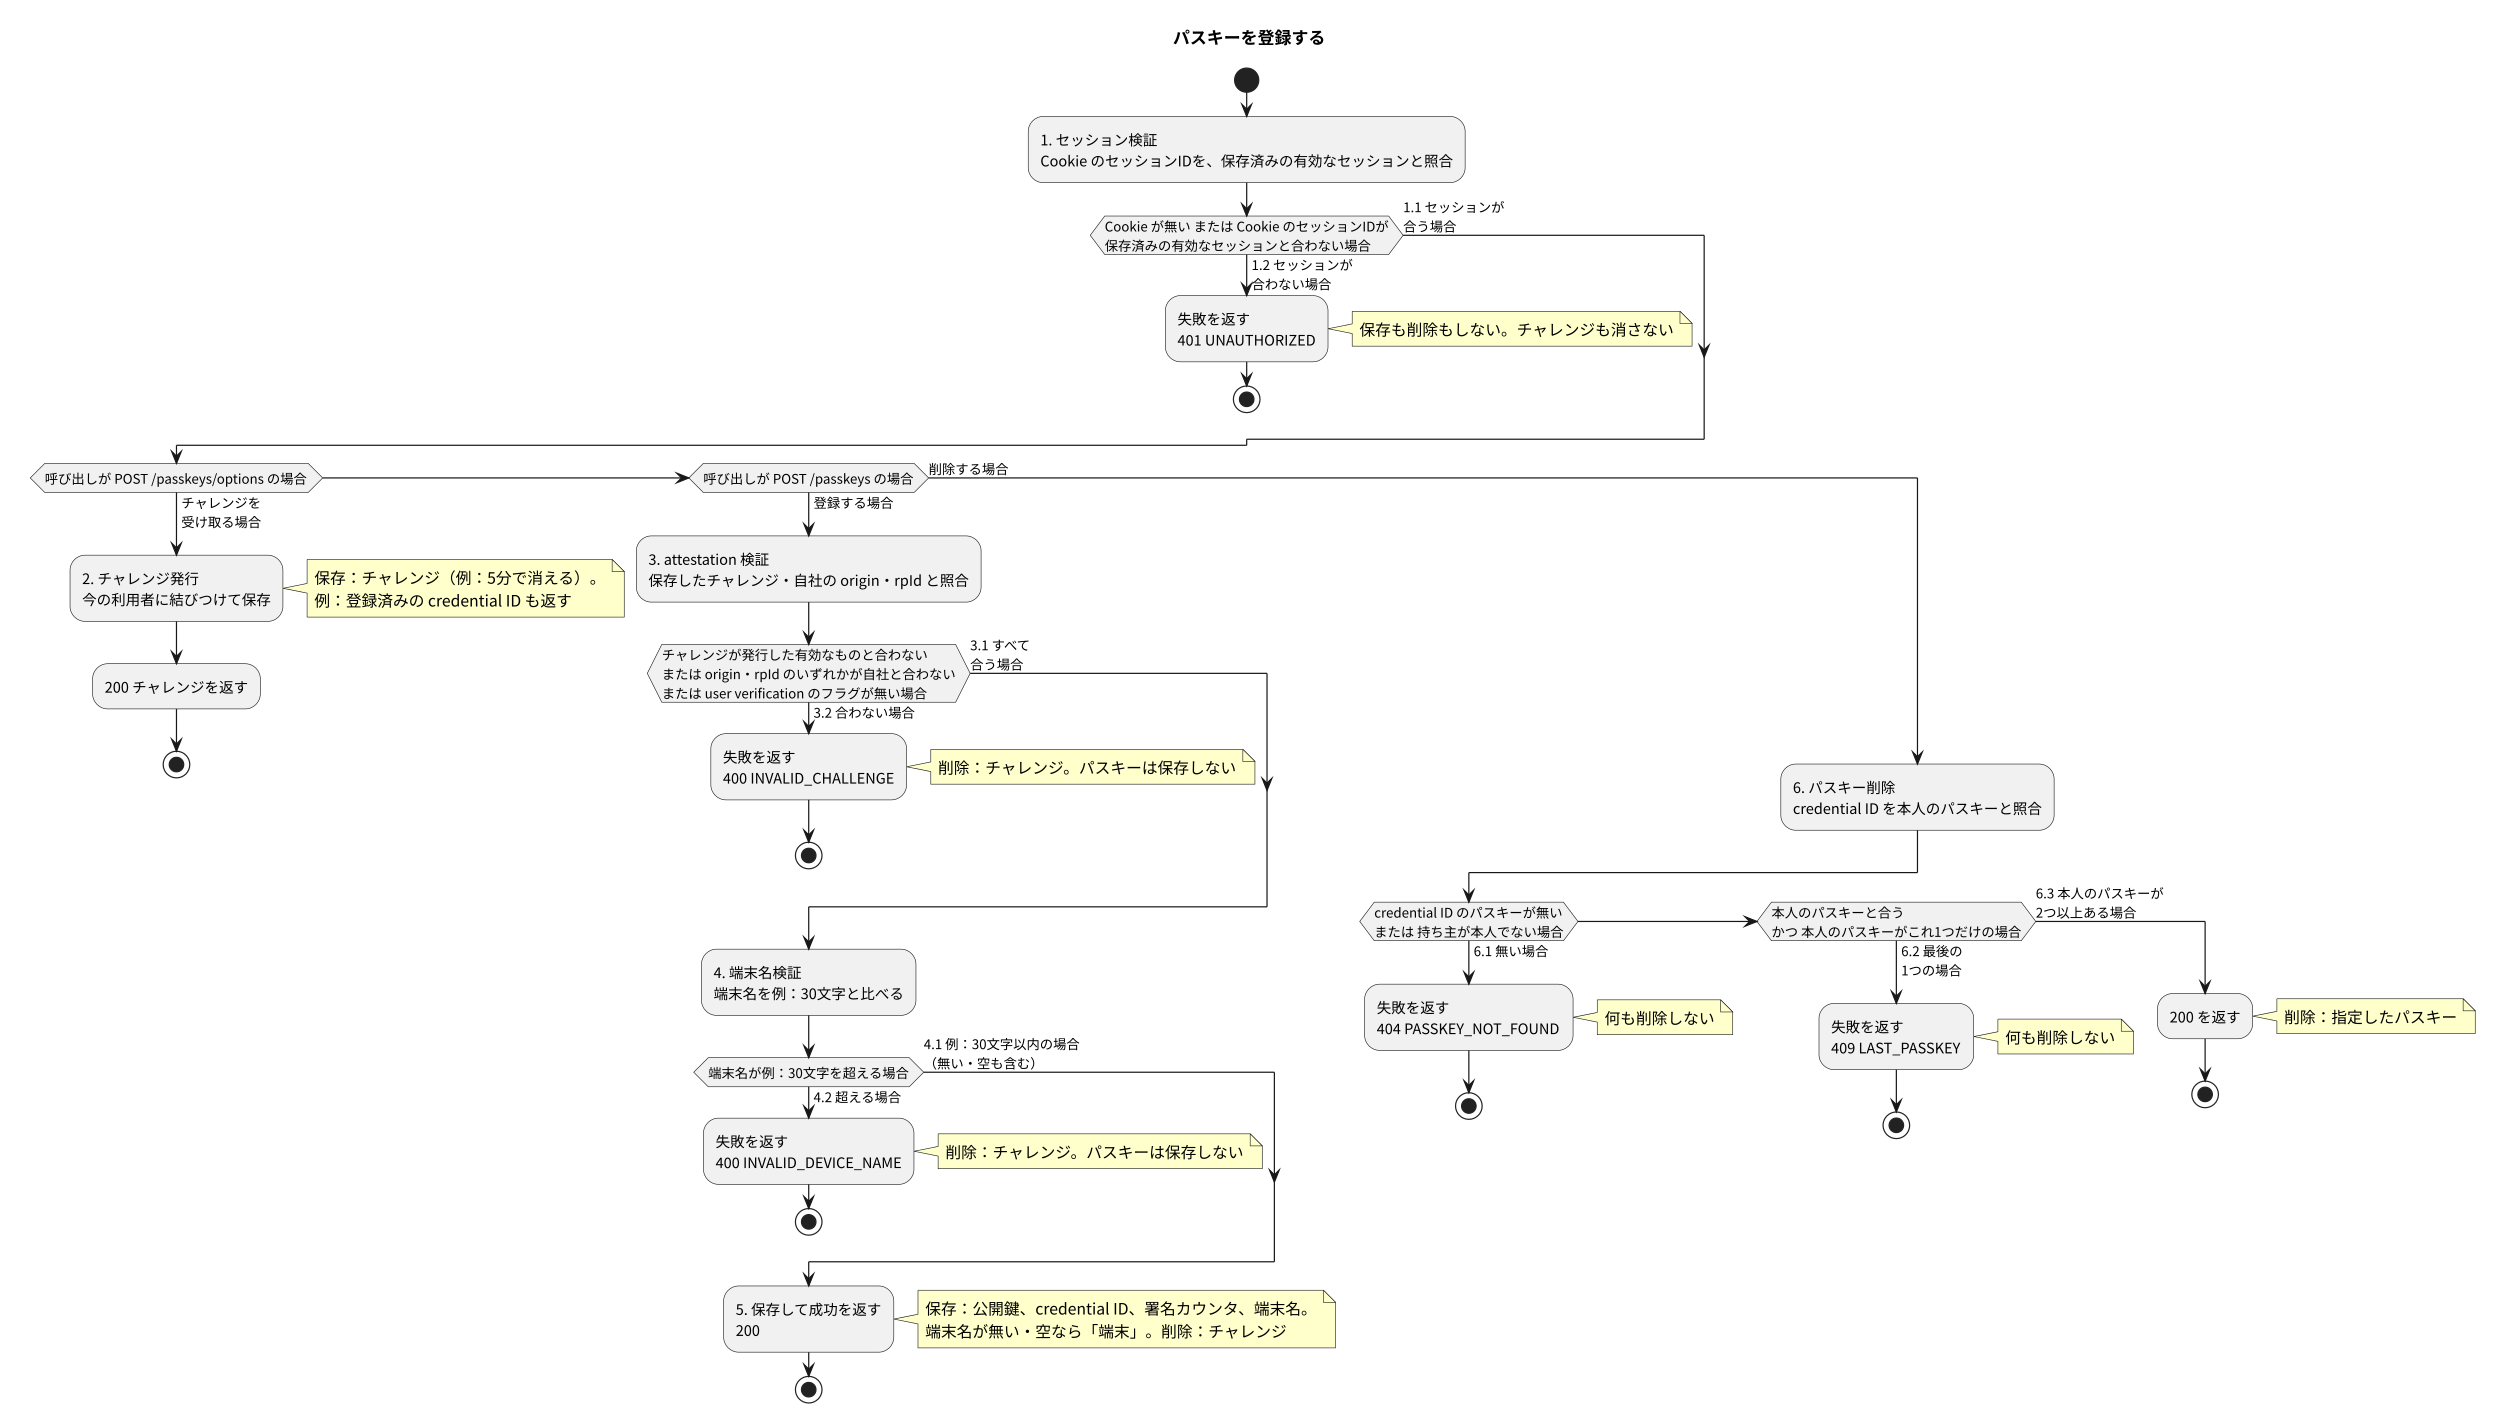
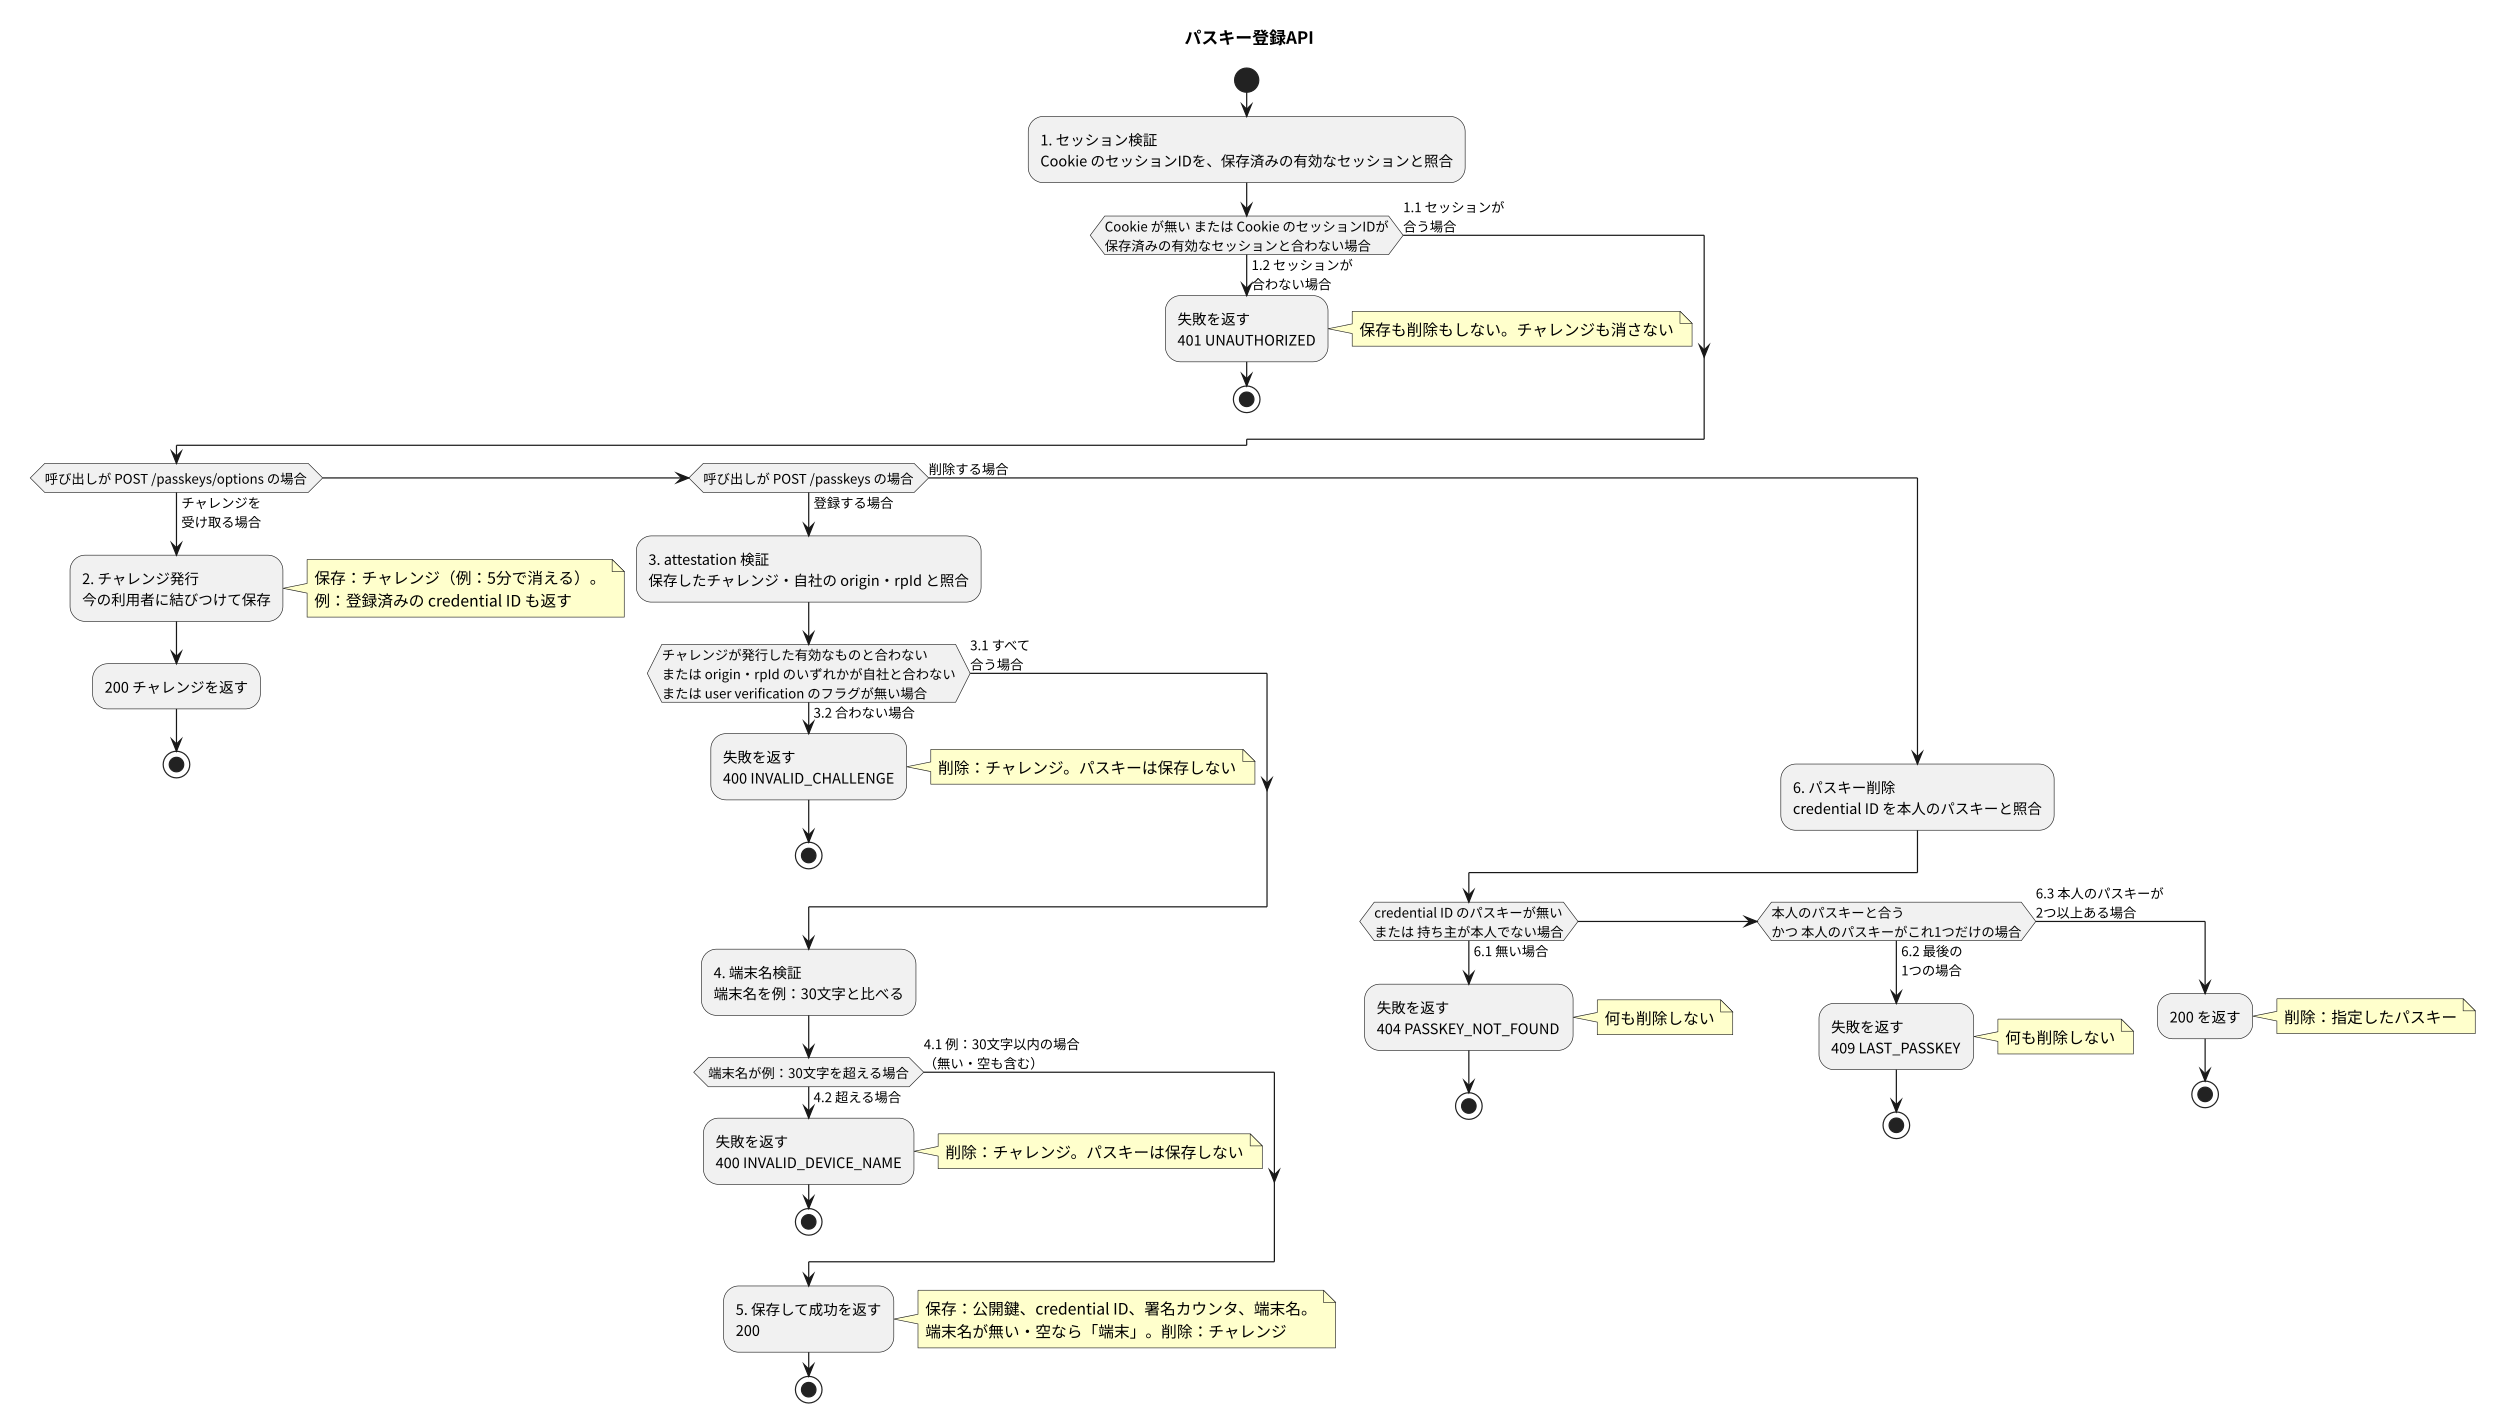
<svg xmlns="http://www.w3.org/2000/svg" version="1.1" data-diagram-type="ACTIVITY" style="width:2067px;height:1179px;background:#FFFFFF;" width="2067px" height="1179px" viewBox="0 0 2067 1179" zoomAndPan="magnify" preserveAspectRatio="none" contentStyleType="text/css">
  <defs />
  <g font-family="sans-serif" lengthAdjust="spacing">
    <g class="title" data-source-line="8">
-       <text x="969.766" y="36.24" fill="#000" font-size="14" textLength="125.999" font-weight="700" font-family="'Noto Sans CJK JP'">パスキーを登録する</text>
+       <text x="979.3" y="36.24" fill="#000" font-size="14" textLength="106.932" font-weight="700" font-family="'Noto Sans CJK JP'">パスキー登録API</text>
    </g>
    <ellipse cx="1030.765" cy="66.272" rx="10" ry="10" fill="#222" style="stroke:#222;stroke-width:1;" />
    <rect x="850.148" y="96.272" width="361.235" height="54.752" fill="#F1F1F1" style="stroke:#181818;stroke-width:0.5;" rx="12.5" ry="12.5" />
    <text x="860.148" y="120.192" fill="#000" font-size="12" textLength="96.685" font-family="'Noto Sans CJK JP'">1. セッション検証</text>
    <text x="860.148" y="137.568" fill="#000" font-size="12" textLength="341.235" font-family="'Noto Sans CJK JP'">Cookie のセッションIDを、保存済みの有効なセッションと照合</text>
    <path d="M1118,257.368 L1118,267.78 L1098,271.78 L1118,275.78 L1118,286.192 A0,0 0 0 0 1118,286.192 L1399,286.192 A0,0 0 0 0 1399,286.192 L1399,267.368 L1389,257.368 L1118,257.368 A0,0 0 0 0 1118,257.368" style="stroke:#181818;stroke-width:0.5;" fill="#FFC" />
    <path d="M1389,257.368 L1389,267.368 L1399,267.368 L1389,257.368" style="stroke:#181818;stroke-width:0.5;" fill="#FFC" />
    <text x="1124" y="277.448" fill="#000" font-size="13" textLength="260" font-family="'Noto Sans CJK JP'">保存も削除もしない。チャレンジも消さない</text>
    <rect x="963.531" y="244.404" width="134.469" height="54.752" fill="#F1F1F1" style="stroke:#181818;stroke-width:0.5;" rx="12.5" ry="12.5" />
    <text x="973.531" y="268.324" fill="#000" font-size="12" textLength="60" font-family="'Noto Sans CJK JP'">失敗を返す</text>
    <text x="973.531" y="285.7" fill="#000" font-size="12" textLength="114.469" font-family="'Noto Sans CJK JP'">401 UNAUTHORIZED</text>
    <ellipse cx="1030.765" cy="330.156" rx="11" ry="11" fill="none" style="stroke:#222;stroke-width:1;" />
    <ellipse cx="1030.765" cy="330.156" rx="6" ry="6" fill="#222" style="stroke:#222;stroke-width:1;" />
    <polygon points="913.402,178.62,1148.129,178.62,1160.129,194.548,1148.129,210.476,913.402,210.476,901.402,194.548,913.402,178.62" fill="#F1F1F1" style="stroke:#181818;stroke-width:0.5;stroke-linejoin:miter;stroke-miterlimit:10;" />
    <text x="1034.765" y="223.236" fill="#000" font-size="11" textLength="83.731" font-family="'Noto Sans CJK JP'">1.2 セッションが</text>
    <text x="1034.765" y="239.164" fill="#000" font-size="11" textLength="66" font-family="'Noto Sans CJK JP'">合わない場合</text>
    <text x="913.402" y="191.38" fill="#000" font-size="11" textLength="234.727" font-family="'Noto Sans CJK JP'">Cookie が無い または Cookie のセッションIDが</text>
    <text x="913.402" y="207.308" fill="#000" font-size="11" textLength="219.998" font-family="'Noto Sans CJK JP'">保存済みの有効なセッションと合わない場合</text>
    <text x="1160.129" y="175.452" fill="#000" font-size="11" textLength="83.731" font-family="'Noto Sans CJK JP'">1.1 セッションが</text>
    <text x="1160.129" y="191.38" fill="#000" font-size="11" textLength="44" font-family="'Noto Sans CJK JP'">合う場合</text>
    <polygon points="37,383.156,254.82,383.156,266.82,395.156,254.82,407.156,37,407.156,25,395.156,37,383.156" fill="#F1F1F1" style="stroke:#181818;stroke-width:0.5;stroke-linejoin:miter;stroke-miterlimit:10;" />
    <text x="149.91" y="419.916" fill="#000" font-size="11" textLength="66" font-family="'Noto Sans CJK JP'">チャレンジを</text>
    <text x="149.91" y="435.844" fill="#000" font-size="11" textLength="66" font-family="'Noto Sans CJK JP'">受け取る場合</text>
    <text x="37" y="399.952" fill="#000" font-size="11" textLength="217.82" font-family="'Noto Sans CJK JP'">呼び出しが POST /passkeys/options の場合</text>
    <path d="M253.911,462.564 L253.911,482.388 L233.911,486.388 L253.911,490.388 L253.911,510.212 A0,0 0 0 0 253.911,510.212 L516.126,510.212 A0,0 0 0 0 516.126,510.212 L516.126,472.564 L506.126,462.564 L253.911,462.564 A0,0 0 0 0 253.911,462.564" style="stroke:#181818;stroke-width:0.5;" fill="#FFC" />
    <path d="M506.126,462.564 L506.126,472.564 L516.126,472.564 L506.126,462.564" style="stroke:#181818;stroke-width:0.5;" fill="#FFC" />
    <text x="259.911" y="482.644" fill="#000" font-size="13" textLength="241.215" font-family="'Noto Sans CJK JP'">保存：チャレンジ（例：5分で消える）。</text>
    <text x="259.911" y="501.468" fill="#000" font-size="13" textLength="213.044" font-family="'Noto Sans CJK JP'">例：登録済みの credential ID も返す</text>
    <rect x="57.91" y="459.012" width="176.001" height="54.752" fill="#F1F1F1" style="stroke:#181818;stroke-width:0.5;" rx="12.5" ry="12.5" />
    <text x="67.91" y="482.932" fill="#000" font-size="12" textLength="96.685" font-family="'Noto Sans CJK JP'">2. チャレンジ発行</text>
    <text x="67.91" y="500.308" fill="#000" font-size="12" textLength="156.001" font-family="'Noto Sans CJK JP'">今の利用者に結びつけて保存</text>
    <rect x="76.576" y="548.764" width="138.669" height="37.376" fill="#F1F1F1" style="stroke:#181818;stroke-width:0.5;" rx="12.5" ry="12.5" />
    <text x="86.576" y="572.684" fill="#000" font-size="12" textLength="118.669" font-family="'Noto Sans CJK JP'">200 チャレンジを返す</text>
    <ellipse cx="145.91" cy="632.14" rx="11" ry="11" fill="none" style="stroke:#222;stroke-width:1;" />
    <ellipse cx="145.91" cy="632.14" rx="6" ry="6" fill="#222" style="stroke:#222;stroke-width:1;" />
    <polygon points="581.486,383.156,755.812,383.156,767.812,395.156,755.812,407.156,581.486,407.156,569.486,395.156,581.486,383.156" fill="#F1F1F1" style="stroke:#181818;stroke-width:0.5;stroke-linejoin:miter;stroke-miterlimit:10;" />
    <text x="672.649" y="419.916" fill="#000" font-size="11" textLength="66" font-family="'Noto Sans CJK JP'">登録する場合</text>
    <text x="581.486" y="399.952" fill="#000" font-size="11" textLength="174.327" font-family="'Noto Sans CJK JP'">呼び出しが POST /passkeys の場合</text>
    <text x="767.812" y="391.988" fill="#000" font-size="11" textLength="66" font-family="'Noto Sans CJK JP'">削除する場合</text>
    <rect x="526.126" y="443.084" width="285.046" height="54.752" fill="#F1F1F1" style="stroke:#181818;stroke-width:0.5;" rx="12.5" ry="12.5" />
    <text x="536.126" y="467.004" fill="#000" font-size="12" textLength="101.137" font-family="'Noto Sans CJK JP'">3. attestation 検証</text>
    <text x="536.126" y="484.38" fill="#000" font-size="12" textLength="265.046" font-family="'Noto Sans CJK JP'">保存したチャレンジ・自社の origin・rpId と照合</text>
    <path d="M769.576,619.548 L769.576,629.96 L749.576,633.96 L769.576,637.96 L769.576,648.372 A0,0 0 0 0 769.576,648.372 L1037.576,648.372 A0,0 0 0 0 1037.576,648.372 L1037.576,629.548 L1027.576,619.548 L769.576,619.548 A0,0 0 0 0 769.576,619.548" style="stroke:#181818;stroke-width:0.5;" fill="#FFC" />
    <path d="M1027.576,619.548 L1027.576,629.548 L1037.576,629.548 L1027.576,619.548" style="stroke:#181818;stroke-width:0.5;" fill="#FFC" />
    <text x="775.576" y="639.628" fill="#000" font-size="13" textLength="247" font-family="'Noto Sans CJK JP'">削除：チャレンジ。パスキーは保存しない</text>
    <rect x="587.723" y="606.584" width="161.853" height="54.752" fill="#F1F1F1" style="stroke:#181818;stroke-width:0.5;" rx="12.5" ry="12.5" />
    <text x="597.723" y="630.504" fill="#000" font-size="12" textLength="60" font-family="'Noto Sans CJK JP'">失敗を返す</text>
    <text x="597.723" y="647.88" fill="#000" font-size="12" textLength="141.853" font-family="'Noto Sans CJK JP'">400 INVALID_CHALLENGE</text>
    <ellipse cx="668.649" cy="707.336" rx="11" ry="11" fill="none" style="stroke:#222;stroke-width:1;" />
    <ellipse cx="668.649" cy="707.336" rx="6" ry="6" fill="#222" style="stroke:#222;stroke-width:1;" />
    <polygon points="547.171,532.836,790.127,532.836,802.127,556.728,790.127,580.62,547.171,580.62,535.171,556.728,547.171,532.836" fill="#F1F1F1" style="stroke:#181818;stroke-width:0.5;stroke-linejoin:miter;stroke-miterlimit:10;" />
    <text x="672.649" y="593.38" fill="#000" font-size="11" textLength="83.731" font-family="'Noto Sans CJK JP'">3.2 合わない場合</text>
    <text x="547.171" y="545.596" fill="#000" font-size="11" textLength="219.998" font-family="'Noto Sans CJK JP'">チャレンジが発行した有効なものと合わない</text>
    <text x="547.171" y="561.524" fill="#000" font-size="11" textLength="242.955" font-family="'Noto Sans CJK JP'">または origin・rpId のいずれかが自社と合わない</text>
    <text x="547.171" y="577.452" fill="#000" font-size="11" textLength="219.646" font-family="'Noto Sans CJK JP'">または user verification のフラグが無い場合</text>
    <text x="802.127" y="537.632" fill="#000" font-size="11" textLength="50.732" font-family="'Noto Sans CJK JP'">3.1 すべて</text>
    <text x="802.127" y="553.56" fill="#000" font-size="11" textLength="44" font-family="'Noto Sans CJK JP'">合う場合</text>
    <rect x="579.988" y="784.767" width="177.321" height="54.752" fill="#F1F1F1" style="stroke:#181818;stroke-width:0.5;" rx="12.5" ry="12.5" />
    <text x="589.988" y="808.687" fill="#000" font-size="12" textLength="72.685" font-family="'Noto Sans CJK JP'">4. 端末名検証</text>
    <text x="589.988" y="826.063" fill="#000" font-size="12" textLength="157.321" font-family="'Noto Sans CJK JP'">端末名を例：30文字と比べる</text>
    <path d="M775.654,937.447 L775.654,947.859 L755.654,951.859 L775.654,955.859 L775.654,966.271 A0,0 0 0 0 775.654,966.271 L1043.654,966.271 A0,0 0 0 0 1043.654,966.271 L1043.654,947.447 L1033.654,937.447 L775.654,937.447 A0,0 0 0 0 775.654,937.447" style="stroke:#181818;stroke-width:0.5;" fill="#FFC" />
    <path d="M1033.654,937.447 L1033.654,947.447 L1043.654,947.447 L1033.654,937.447" style="stroke:#181818;stroke-width:0.5;" fill="#FFC" />
    <text x="781.654" y="957.527" fill="#000" font-size="13" textLength="247" font-family="'Noto Sans CJK JP'">削除：チャレンジ。パスキーは保存しない</text>
    <rect x="581.645" y="924.483" width="174.009" height="54.752" fill="#F1F1F1" style="stroke:#181818;stroke-width:0.5;" rx="12.5" ry="12.5" />
    <text x="591.645" y="948.403" fill="#000" font-size="12" textLength="60" font-family="'Noto Sans CJK JP'">失敗を返す</text>
    <text x="591.645" y="965.78" fill="#000" font-size="12" textLength="154.009" font-family="'Noto Sans CJK JP'">400 INVALID_DEVICE_NAME</text>
    <ellipse cx="668.649" cy="1010.236" rx="11" ry="11" fill="none" style="stroke:#222;stroke-width:1;" />
    <ellipse cx="668.649" cy="1010.236" rx="6" ry="6" fill="#222" style="stroke:#222;stroke-width:1;" />
    <polygon points="585.545,874.519,751.754,874.519,763.754,886.519,751.754,898.519,585.545,898.519,573.545,886.519,585.545,874.519" fill="#F1F1F1" style="stroke:#181818;stroke-width:0.5;stroke-linejoin:miter;stroke-miterlimit:10;" />
    <text x="672.649" y="911.279" fill="#000" font-size="11" textLength="72.731" font-family="'Noto Sans CJK JP'">4.2 超える場合</text>
    <text x="585.545" y="891.315" fill="#000" font-size="11" textLength="166.209" font-family="'Noto Sans CJK JP'">端末名が例：30文字を超える場合</text>
    <text x="763.754" y="867.423" fill="#000" font-size="11" textLength="128.941" font-family="'Noto Sans CJK JP'">4.1 例：30文字以内の場合</text>
    <text x="763.754" y="883.351" fill="#000" font-size="11" textLength="98.999" font-family="'Noto Sans CJK JP'">（無い・空も含む）</text>
    <path d="M758.992,1066.788 L758.992,1086.612 L738.992,1090.612 L758.992,1094.612 L758.992,1114.436 A0,0 0 0 0 758.992,1114.436 L1104.212,1114.436 A0,0 0 0 0 1104.212,1114.436 L1104.212,1076.788 L1094.212,1066.788 L758.992,1066.788 A0,0 0 0 0 758.992,1066.788" style="stroke:#181818;stroke-width:0.5;" fill="#FFC" />
    <path d="M1094.212,1066.788 L1094.212,1076.788 L1104.212,1076.788 L1094.212,1066.788" style="stroke:#181818;stroke-width:0.5;" fill="#FFC" />
    <text x="764.992" y="1086.868" fill="#000" font-size="13" textLength="324.22" font-family="'Noto Sans CJK JP'">保存：公開鍵、credential ID、署名カウンタ、端末名。</text>
    <text x="764.992" y="1105.692" fill="#000" font-size="13" textLength="299" font-family="'Noto Sans CJK JP'">端末名が無い・空なら「端末」。削除：チャレンジ</text>
    <rect x="598.307" y="1063.236" width="140.685" height="54.752" fill="#F1F1F1" style="stroke:#181818;stroke-width:0.5;" rx="12.5" ry="12.5" />
    <text x="608.307" y="1087.156" fill="#000" font-size="12" textLength="120.685" font-family="'Noto Sans CJK JP'">5. 保存して成功を返す</text>
    <text x="608.307" y="1104.532" fill="#000" font-size="12" textLength="19.98" font-family="'Noto Sans CJK JP'">200</text>
    <ellipse cx="668.649" cy="1148.988" rx="11" ry="11" fill="none" style="stroke:#222;stroke-width:1;" />
    <ellipse cx="668.649" cy="1148.988" rx="6" ry="6" fill="#222" style="stroke:#222;stroke-width:1;" />
    <rect x="1472.387" y="631.712" width="225.969" height="54.752" fill="#F1F1F1" style="stroke:#181818;stroke-width:0.5;" rx="12.5" ry="12.5" />
    <text x="1482.387" y="655.632" fill="#000" font-size="12" textLength="84.685" font-family="'Noto Sans CJK JP'">6. パスキー削除</text>
    <text x="1482.387" y="673.008" fill="#000" font-size="12" textLength="205.969" font-family="'Noto Sans CJK JP'">credential ID を本人のパスキーと照合</text>
    <polygon points="1136.212,745.932,1292.675,745.932,1304.675,761.86,1292.675,777.787,1136.212,777.787,1124.212,761.86,1136.212,745.932" fill="#F1F1F1" style="stroke:#181818;stroke-width:0.5;stroke-linejoin:miter;stroke-miterlimit:10;" />
    <text x="1218.443" y="790.547" fill="#000" font-size="11" textLength="61.732" font-family="'Noto Sans CJK JP'">6.1 無い場合</text>
    <text x="1136.212" y="758.692" fill="#000" font-size="11" textLength="155.803" font-family="'Noto Sans CJK JP'">credential ID のパスキーが無い</text>
    <text x="1136.212" y="774.619" fill="#000" font-size="11" textLength="156.463" font-family="'Noto Sans CJK JP'">または 持ち主が本人でない場合</text>
    <path d="M1320.62,826.679 L1320.62,837.091 L1300.62,841.091 L1320.62,845.091 L1320.62,855.503 A0,0 0 0 0 1320.62,855.503 L1432.62,855.503 A0,0 0 0 0 1432.62,855.503 L1432.62,836.679 L1422.62,826.679 L1320.62,826.679 A0,0 0 0 0 1320.62,826.679" style="stroke:#181818;stroke-width:0.5;" fill="#FFC" />
    <path d="M1422.62,826.679 L1422.62,836.679 L1432.62,836.679 L1422.62,826.679" style="stroke:#181818;stroke-width:0.5;" fill="#FFC" />
    <text x="1326.62" y="846.759" fill="#000" font-size="13" textLength="91" font-family="'Noto Sans CJK JP'">何も削除しない</text>
    <rect x="1128.267" y="813.715" width="172.353" height="54.752" fill="#F1F1F1" style="stroke:#181818;stroke-width:0.5;" rx="12.5" ry="12.5" />
    <text x="1138.267" y="837.635" fill="#000" font-size="12" textLength="60" font-family="'Noto Sans CJK JP'">失敗を返す</text>
    <text x="1138.267" y="855.012" fill="#000" font-size="12" textLength="152.353" font-family="'Noto Sans CJK JP'">404 PASSKEY_NOT_FOUND</text>
    <ellipse cx="1214.443" cy="914.468" rx="11" ry="11" fill="none" style="stroke:#222;stroke-width:1;" />
    <ellipse cx="1214.443" cy="914.468" rx="6" ry="6" fill="#222" style="stroke:#222;stroke-width:1;" />
    <polygon points="1464.62,745.932,1671.188,745.932,1683.188,761.86,1671.188,777.787,1464.62,777.787,1452.62,761.86,1464.62,745.932" fill="#F1F1F1" style="stroke:#181818;stroke-width:0.5;stroke-linejoin:miter;stroke-miterlimit:10;" />
    <text x="1571.904" y="790.547" fill="#000" font-size="11" textLength="50.732" font-family="'Noto Sans CJK JP'">6.2 最後の</text>
    <text x="1571.904" y="806.475" fill="#000" font-size="11" textLength="50.105" font-family="'Noto Sans CJK JP'">1つの場合</text>
    <text x="1464.62" y="758.692" fill="#000" font-size="11" textLength="109.999" font-family="'Noto Sans CJK JP'">本人のパスキーと合う</text>
    <text x="1464.62" y="774.619" fill="#000" font-size="11" textLength="206.568" font-family="'Noto Sans CJK JP'">かつ 本人のパスキーがこれ1つだけの場合</text>
    <text x="1683.188" y="742.764" fill="#000" font-size="11" textLength="105.731" font-family="'Noto Sans CJK JP'">6.3 本人のパスキーが</text>
    <text x="1683.188" y="758.692" fill="#000" font-size="11" textLength="83.104" font-family="'Noto Sans CJK JP'">2つ以上ある場合</text>
    <path d="M1651.862,842.607 L1651.862,853.019 L1631.862,857.019 L1651.862,861.019 L1651.862,871.431 A0,0 0 0 0 1651.862,871.431 L1763.862,871.431 A0,0 0 0 0 1763.862,871.431 L1763.862,852.607 L1753.862,842.607 L1651.862,842.607 A0,0 0 0 0 1651.862,842.607" style="stroke:#181818;stroke-width:0.5;" fill="#FFC" />
    <path d="M1753.862,842.607 L1753.862,852.607 L1763.862,852.607 L1753.862,842.607" style="stroke:#181818;stroke-width:0.5;" fill="#FFC" />
    <text x="1657.862" y="862.687" fill="#000" font-size="13" textLength="91" font-family="'Noto Sans CJK JP'">何も削除しない</text>
    <rect x="1503.945" y="829.643" width="127.917" height="54.752" fill="#F1F1F1" style="stroke:#181818;stroke-width:0.5;" rx="12.5" ry="12.5" />
    <text x="1513.945" y="853.563" fill="#000" font-size="12" textLength="60" font-family="'Noto Sans CJK JP'">失敗を返す</text>
    <text x="1513.945" y="870.939" fill="#000" font-size="12" textLength="107.917" font-family="'Noto Sans CJK JP'">409 LAST_PASSKEY</text>
    <ellipse cx="1567.904" cy="930.395" rx="11" ry="11" fill="none" style="stroke:#222;stroke-width:1;" />
    <ellipse cx="1567.904" cy="930.395" rx="6" ry="6" fill="#222" style="stroke:#222;stroke-width:1;" />
    <path d="M1882.531,825.752 L1882.531,836.164 L1862.531,840.164 L1882.531,844.164 L1882.531,854.576 A0,0 0 0 0 1882.531,854.576 L2046.531,854.576 A0,0 0 0 0 2046.531,854.576 L2046.531,835.752 L2036.531,825.752 L1882.531,825.752 A0,0 0 0 0 1882.531,825.752" style="stroke:#181818;stroke-width:0.5;" fill="#FFC" />
    <path d="M2036.531,825.752 L2036.531,835.752 L2046.531,835.752 L2036.531,825.752" style="stroke:#181818;stroke-width:0.5;" fill="#FFC" />
    <text x="1888.531" y="845.832" fill="#000" font-size="13" textLength="143" font-family="'Noto Sans CJK JP'">削除：指定したパスキー</text>
    <rect x="1783.862" y="821.476" width="78.668" height="37.376" fill="#F1F1F1" style="stroke:#181818;stroke-width:0.5;" rx="12.5" ry="12.5" />
    <text x="1793.862" y="845.396" fill="#000" font-size="12" textLength="58.668" font-family="'Noto Sans CJK JP'">200 を返す</text>
    <ellipse cx="1823.196" cy="904.852" rx="11" ry="11" fill="none" style="stroke:#222;stroke-width:1;" />
    <ellipse cx="1823.196" cy="904.852" rx="6" ry="6" fill="#222" style="stroke:#222;stroke-width:1;" />
    <line x1="1030.765" y1="76.272" x2="1030.765" y2="96.272" style="stroke:#181818;stroke-width:1;" />
    <polygon points="1026.765,86.272,1030.765,96.272,1034.765,86.272,1030.765,90.272" fill="#181818" style="stroke:#181818;stroke-width:1;stroke-linejoin:miter;stroke-miterlimit:10;" />
    <line x1="1030.765" y1="299.156" x2="1030.765" y2="319.156" style="stroke:#181818;stroke-width:1;" />
    <polygon points="1026.765,309.156,1030.765,319.156,1034.765,309.156,1030.765,313.156" fill="#181818" style="stroke:#181818;stroke-width:1;stroke-linejoin:miter;stroke-miterlimit:10;" />
    <line x1="1030.765" y1="210.476" x2="1030.765" y2="244.404" style="stroke:#181818;stroke-width:1;" />
    <polygon points="1026.765,234.404,1030.765,244.404,1034.765,234.404,1030.765,238.404" fill="#181818" style="stroke:#181818;stroke-width:1;stroke-linejoin:miter;stroke-miterlimit:10;" />
    <line x1="1160.129" y1="194.548" x2="1409" y2="194.548" style="stroke:#181818;stroke-width:1;" />
    <polygon points="1405,285.316,1409,295.316,1413,285.316,1409,289.316" fill="#181818" style="stroke:#181818;stroke-width:1;stroke-linejoin:miter;stroke-miterlimit:10;" />
    <line x1="1409" y1="194.548" x2="1409" y2="363.156" style="stroke:#181818;stroke-width:1;" />
    <line x1="1409" y1="363.156" x2="1030.765" y2="363.156" style="stroke:#181818;stroke-width:1;" />
    <line x1="1030.765" y1="363.156" x2="1030.765" y2="368.156" style="stroke:#181818;stroke-width:1;" />
    <line x1="1030.765" y1="151.024" x2="1030.765" y2="178.62" style="stroke:#181818;stroke-width:1;" />
    <polygon points="1026.765,168.62,1030.765,178.62,1034.765,168.62,1030.765,172.62" fill="#181818" style="stroke:#181818;stroke-width:1;stroke-linejoin:miter;stroke-miterlimit:10;" />
    <line x1="145.91" y1="513.764" x2="145.91" y2="548.764" style="stroke:#181818;stroke-width:1;" />
    <polygon points="141.91,538.764,145.91,548.764,149.91,538.764,145.91,542.764" fill="#181818" style="stroke:#181818;stroke-width:1;stroke-linejoin:miter;stroke-miterlimit:10;" />
    <line x1="145.91" y1="586.14" x2="145.91" y2="621.14" style="stroke:#181818;stroke-width:1;" />
    <polygon points="141.91,611.14,145.91,621.14,149.91,611.14,145.91,615.14" fill="#181818" style="stroke:#181818;stroke-width:1;stroke-linejoin:miter;stroke-miterlimit:10;" />
    <line x1="668.649" y1="661.336" x2="668.649" y2="696.336" style="stroke:#181818;stroke-width:1;" />
    <polygon points="664.649,686.336,668.649,696.336,672.649,686.336,668.649,690.336" fill="#181818" style="stroke:#181818;stroke-width:1;stroke-linejoin:miter;stroke-miterlimit:10;" />
    <line x1="668.649" y1="580.62" x2="668.649" y2="606.584" style="stroke:#181818;stroke-width:1;" />
    <polygon points="664.649,596.584,668.649,606.584,672.649,596.584,668.649,600.584" fill="#181818" style="stroke:#181818;stroke-width:1;stroke-linejoin:miter;stroke-miterlimit:10;" />
    <line x1="802.127" y1="556.728" x2="1047.576" y2="556.728" style="stroke:#181818;stroke-width:1;" />
    <polygon points="1043.576,643.514,1047.576,653.514,1051.576,643.514,1047.576,647.514" fill="#181818" style="stroke:#181818;stroke-width:1;stroke-linejoin:miter;stroke-miterlimit:10;" />
    <line x1="1047.576" y1="556.728" x2="1047.576" y2="749.767" style="stroke:#181818;stroke-width:1;" />
    <line x1="1047.576" y1="749.767" x2="668.649" y2="749.767" style="stroke:#181818;stroke-width:1;" />
    <line x1="668.649" y1="749.767" x2="668.649" y2="784.767" style="stroke:#181818;stroke-width:1;" />
    <polygon points="664.649,774.767,668.649,784.767,672.649,774.767,668.649,778.767" fill="#181818" style="stroke:#181818;stroke-width:1;stroke-linejoin:miter;stroke-miterlimit:10;" />
    <line x1="668.649" y1="497.836" x2="668.649" y2="532.836" style="stroke:#181818;stroke-width:1;" />
    <polygon points="664.649,522.836,668.649,532.836,672.649,522.836,668.649,526.836" fill="#181818" style="stroke:#181818;stroke-width:1;stroke-linejoin:miter;stroke-miterlimit:10;" />
    <line x1="668.649" y1="979.236" x2="668.649" y2="999.236" style="stroke:#181818;stroke-width:1;" />
    <polygon points="664.649,989.236,668.649,999.236,672.649,989.236,668.649,993.236" fill="#181818" style="stroke:#181818;stroke-width:1;stroke-linejoin:miter;stroke-miterlimit:10;" />
    <line x1="668.649" y1="898.519" x2="668.649" y2="924.483" style="stroke:#181818;stroke-width:1;" />
    <polygon points="664.649,914.483,668.649,924.483,672.649,914.483,668.649,918.483" fill="#181818" style="stroke:#181818;stroke-width:1;stroke-linejoin:miter;stroke-miterlimit:10;" />
    <line x1="763.754" y1="886.519" x2="1053.654" y2="886.519" style="stroke:#181818;stroke-width:1;" />
    <polygon points="1049.654,967.359,1053.654,977.359,1057.654,967.359,1053.654,971.359" fill="#181818" style="stroke:#181818;stroke-width:1;stroke-linejoin:miter;stroke-miterlimit:10;" />
    <line x1="1053.654" y1="886.519" x2="1053.654" y2="1043.236" style="stroke:#181818;stroke-width:1;" />
    <line x1="1053.654" y1="1043.236" x2="668.649" y2="1043.236" style="stroke:#181818;stroke-width:1;" />
    <line x1="668.649" y1="1043.236" x2="668.649" y2="1063.236" style="stroke:#181818;stroke-width:1;" />
    <polygon points="664.649,1053.236,668.649,1063.236,672.649,1053.236,668.649,1057.236" fill="#181818" style="stroke:#181818;stroke-width:1;stroke-linejoin:miter;stroke-miterlimit:10;" />
    <line x1="668.649" y1="839.519" x2="668.649" y2="874.519" style="stroke:#181818;stroke-width:1;" />
    <polygon points="664.649,864.519,668.649,874.519,672.649,864.519,668.649,868.519" fill="#181818" style="stroke:#181818;stroke-width:1;stroke-linejoin:miter;stroke-miterlimit:10;" />
    <line x1="668.649" y1="1117.988" x2="668.649" y2="1137.988" style="stroke:#181818;stroke-width:1;" />
    <polygon points="664.649,1127.988,668.649,1137.988,672.649,1127.988,668.649,1131.988" fill="#181818" style="stroke:#181818;stroke-width:1;stroke-linejoin:miter;stroke-miterlimit:10;" />
    <line x1="1214.443" y1="868.468" x2="1214.443" y2="903.468" style="stroke:#181818;stroke-width:1;" />
    <polygon points="1210.443,893.468,1214.443,903.468,1218.443,893.468,1214.443,897.468" fill="#181818" style="stroke:#181818;stroke-width:1;stroke-linejoin:miter;stroke-miterlimit:10;" />
    <line x1="1567.904" y1="884.395" x2="1567.904" y2="919.395" style="stroke:#181818;stroke-width:1;" />
    <polygon points="1563.904,909.395,1567.904,919.395,1571.904,909.395,1567.904,913.395" fill="#181818" style="stroke:#181818;stroke-width:1;stroke-linejoin:miter;stroke-miterlimit:10;" />
    <line x1="1823.196" y1="858.852" x2="1823.196" y2="893.852" style="stroke:#181818;stroke-width:1;" />
    <polygon points="1819.196,883.852,1823.196,893.852,1827.196,883.852,1823.196,887.852" fill="#181818" style="stroke:#181818;stroke-width:1;stroke-linejoin:miter;stroke-miterlimit:10;" />
    <line x1="1214.443" y1="777.787" x2="1214.443" y2="813.715" style="stroke:#181818;stroke-width:1;" />
    <polygon points="1210.443,803.715,1214.443,813.715,1218.443,803.715,1214.443,807.715" fill="#181818" style="stroke:#181818;stroke-width:1;stroke-linejoin:miter;stroke-miterlimit:10;" />
    <line x1="1567.904" y1="777.787" x2="1567.904" y2="829.643" style="stroke:#181818;stroke-width:1;" />
    <polygon points="1563.904,819.643,1567.904,829.643,1571.904,819.643,1567.904,823.643" fill="#181818" style="stroke:#181818;stroke-width:1;stroke-linejoin:miter;stroke-miterlimit:10;" />
    <line x1="1304.675" y1="761.86" x2="1452.62" y2="761.86" style="stroke:#181818;stroke-width:1;" />
    <polygon points="1442.62,757.86,1452.62,761.86,1442.62,765.86,1446.62,761.86" fill="#181818" style="stroke:#181818;stroke-width:1;stroke-linejoin:miter;stroke-miterlimit:10;" />
    <line x1="1585.371" y1="686.464" x2="1585.371" y2="721.464" style="stroke:#181818;stroke-width:1;" />
    <line x1="1585.371" y1="721.464" x2="1214.443" y2="721.464" style="stroke:#181818;stroke-width:1;" />
    <line x1="1214.443" y1="721.464" x2="1214.443" y2="745.932" style="stroke:#181818;stroke-width:1;" />
    <polygon points="1210.443,735.932,1214.443,745.932,1218.443,735.932,1214.443,739.932" fill="#181818" style="stroke:#181818;stroke-width:1;stroke-linejoin:miter;stroke-miterlimit:10;" />
    <line x1="1683.188" y1="761.86" x2="1823.196" y2="761.86" style="stroke:#181818;stroke-width:1;" />
    <line x1="1823.196" y1="761.86" x2="1823.196" y2="821.476" style="stroke:#181818;stroke-width:1;" />
    <polygon points="1819.196,811.476,1823.196,821.476,1827.196,811.476,1823.196,815.476" fill="#181818" style="stroke:#181818;stroke-width:1;stroke-linejoin:miter;stroke-miterlimit:10;" />
    <line x1="145.91" y1="407.156" x2="145.91" y2="459.012" style="stroke:#181818;stroke-width:1;" />
    <polygon points="141.91,449.012,145.91,459.012,149.91,449.012,145.91,453.012" fill="#181818" style="stroke:#181818;stroke-width:1;stroke-linejoin:miter;stroke-miterlimit:10;" />
    <line x1="668.649" y1="407.156" x2="668.649" y2="443.084" style="stroke:#181818;stroke-width:1;" />
    <polygon points="664.649,433.084,668.649,443.084,672.649,433.084,668.649,437.084" fill="#181818" style="stroke:#181818;stroke-width:1;stroke-linejoin:miter;stroke-miterlimit:10;" />
    <line x1="266.82" y1="395.156" x2="569.486" y2="395.156" style="stroke:#181818;stroke-width:1;" />
    <polygon points="559.486,391.156,569.486,395.156,559.486,399.156,563.486,395.156" fill="#181818" style="stroke:#181818;stroke-width:1;stroke-linejoin:miter;stroke-miterlimit:10;" />
    <line x1="1030.765" y1="368.156" x2="145.91" y2="368.156" style="stroke:#181818;stroke-width:1;" />
    <line x1="145.91" y1="368.156" x2="145.91" y2="383.156" style="stroke:#181818;stroke-width:1;" />
    <polygon points="141.91,373.156,145.91,383.156,149.91,373.156,145.91,377.156" fill="#181818" style="stroke:#181818;stroke-width:1;stroke-linejoin:miter;stroke-miterlimit:10;" />
    <line x1="767.812" y1="395.156" x2="1585.371" y2="395.156" style="stroke:#181818;stroke-width:1;" />
    <line x1="1585.371" y1="395.156" x2="1585.371" y2="631.712" style="stroke:#181818;stroke-width:1;" />
    <polygon points="1581.371,621.712,1585.371,631.712,1589.371,621.712,1585.371,625.712" fill="#181818" style="stroke:#181818;stroke-width:1;stroke-linejoin:miter;stroke-miterlimit:10;" />
  </g>
</svg>
